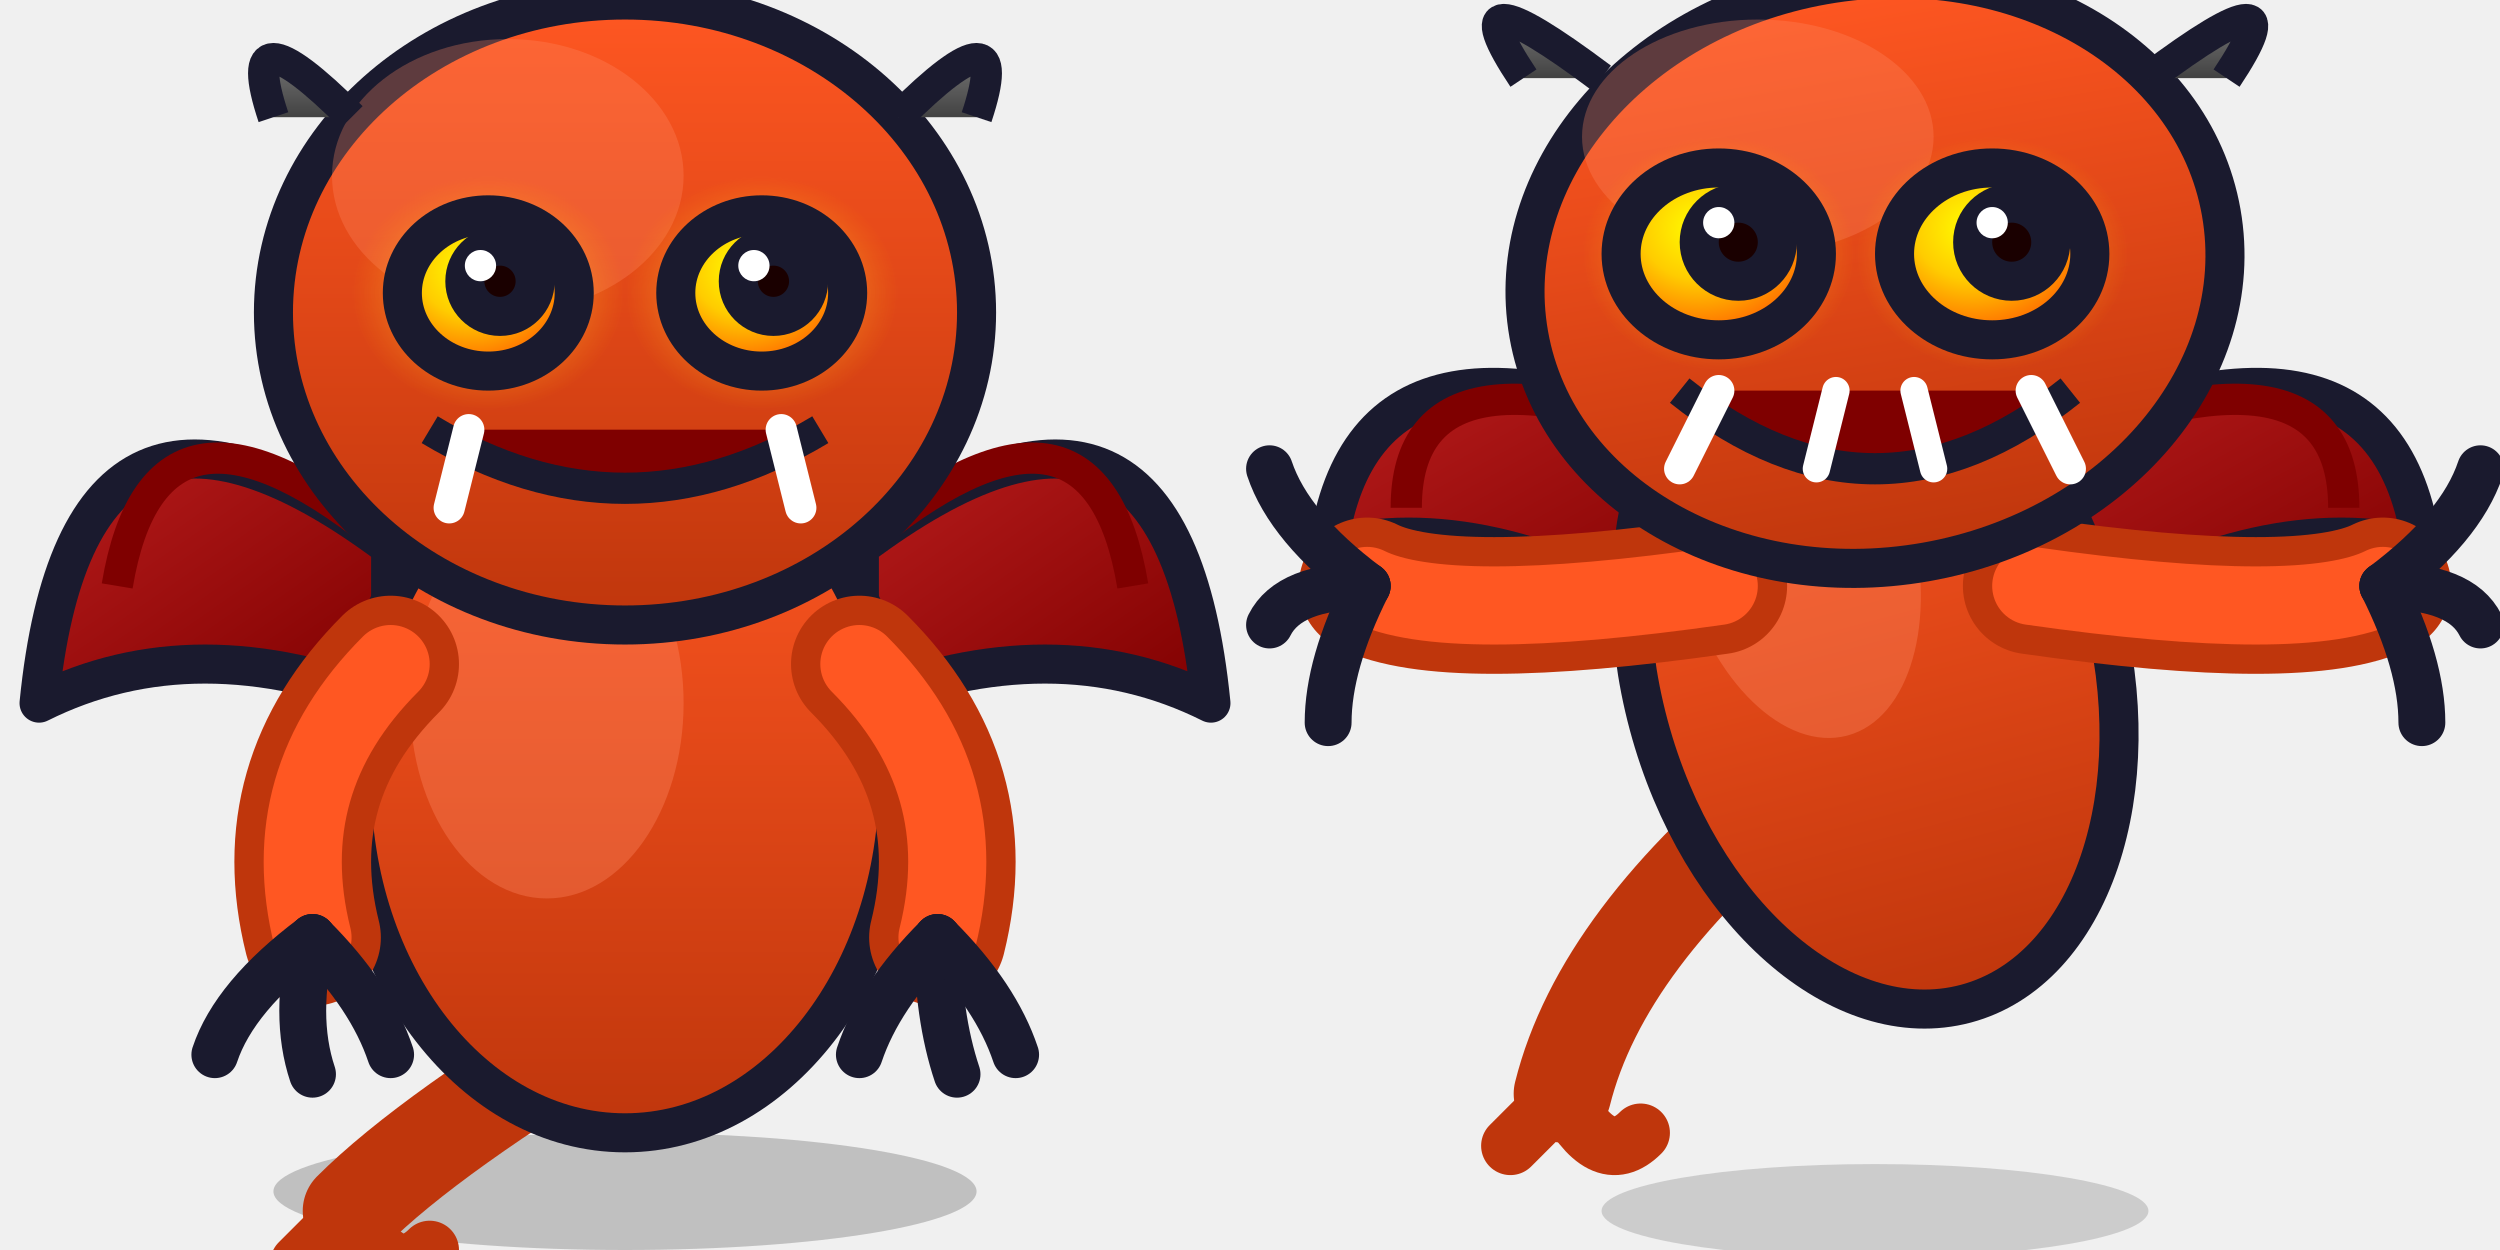
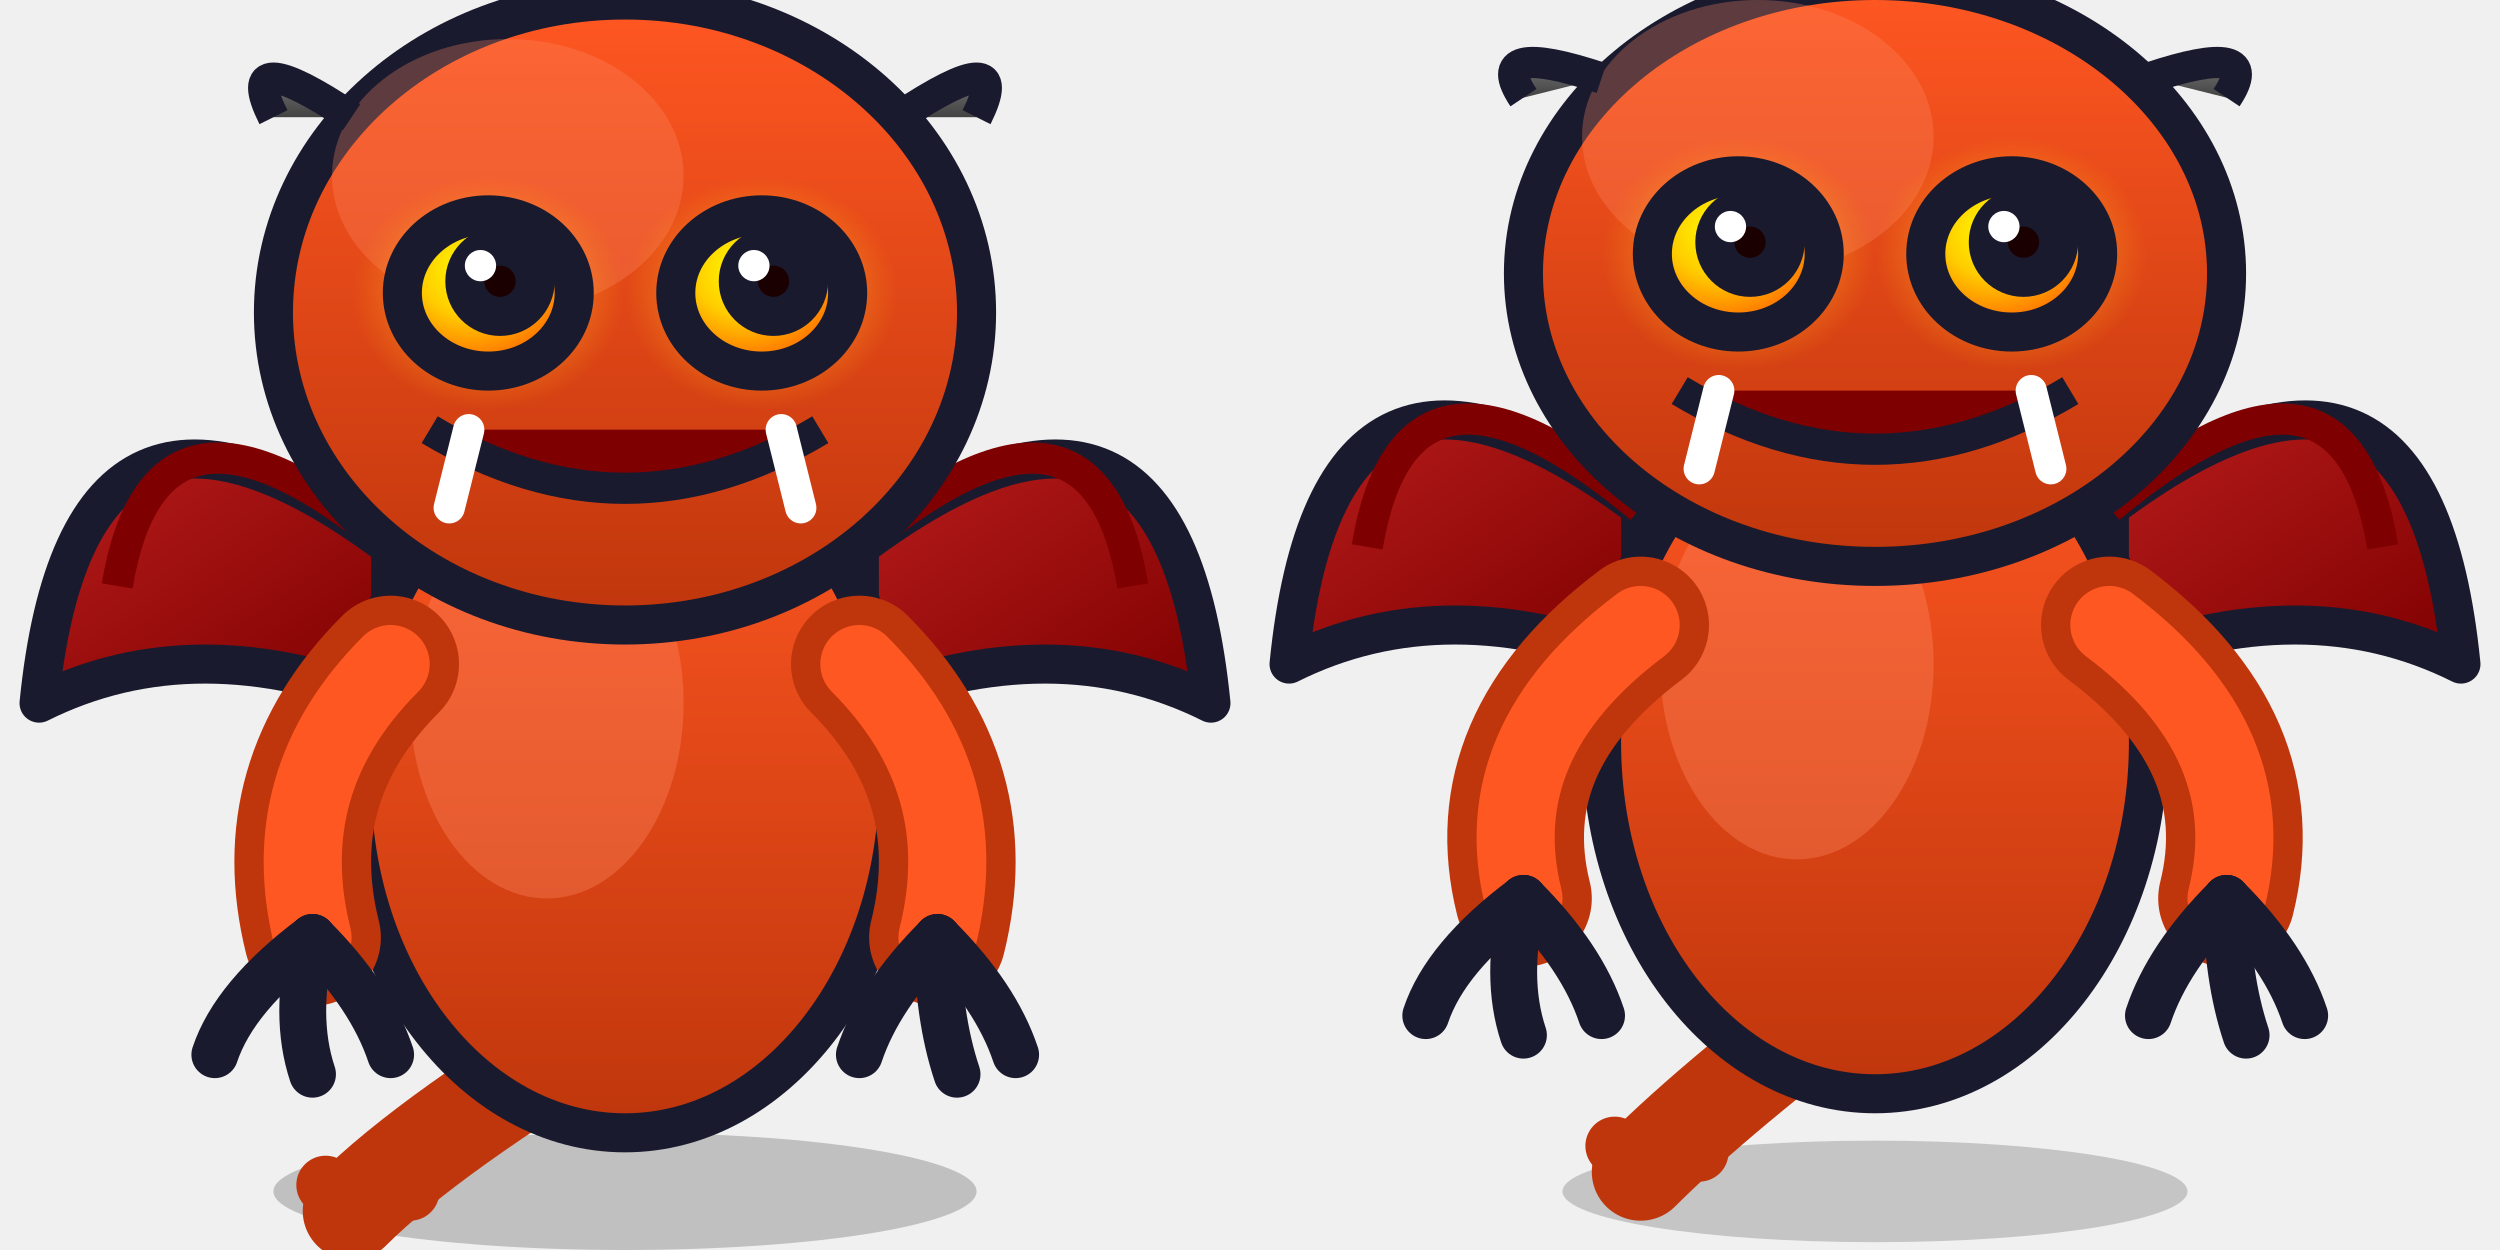
- <svg xmlns="http://www.w3.org/2000/svg" viewBox="0 0 64 32" width="64" height="32" shape-rendering="geometricPrecision">
+ <svg xmlns="http://www.w3.org/2000/svg" viewBox="0 0 64 32" width="256" height="128" shape-rendering="geometricPrecision">
  <defs>
    <linearGradient id="demon-body" x1="0" y1="0" x2="0" y2="1">
      <stop offset="0%" stop-color="#ff5722" />
      <stop offset="100%" stop-color="#bf360c" />
    </linearGradient>
    <linearGradient id="demon-wing" x1="0" y1="0" x2="1" y2="1">
      <stop offset="0%" stop-color="#b71c1c" />
      <stop offset="100%" stop-color="#7f0000" />
    </linearGradient>
    <radialGradient id="demon-eye" cx="0.4" cy="0.35" r="0.6">
      <stop offset="0%" stop-color="#ffff00" />
      <stop offset="50%" stop-color="#ffcc00" />
      <stop offset="100%" stop-color="#ff6f00" />
    </radialGradient>
    <radialGradient id="demon-glow" cx="0.5" cy="0.5" r="0.5">
      <stop offset="0%" stop-color="#ffff88" stop-opacity="0.9" />
      <stop offset="100%" stop-color="#ff9800" stop-opacity="0" />
    </radialGradient>
    <linearGradient id="demon-horn" x1="0" y1="1" x2="0" y2="0">
      <stop offset="0%" stop-color="#424242" />
      <stop offset="100%" stop-color="#757575" />
    </linearGradient>
  </defs>
  <g stroke="#1a1a2e" stroke-width="1" stroke-linejoin="round">
    <ellipse cx="16" cy="30.5" rx="9" ry="1.5" fill="#000" opacity="0.2" stroke="none" />
    <path d="M10,14 Q2,8 1,18 Q5,16 10,18Z" fill="url(#demon-wing)" />
    <path d="M10,14 Q4,9 3,15" stroke="#7f0000" stroke-width="0.8" fill="none" />
    <path d="M22,14 Q30,8 31,18 Q27,16 22,18Z" fill="url(#demon-wing)" />
    <path d="M22,14 Q28,9 29,15" stroke="#7f0000" stroke-width="0.8" fill="none" />
    <path d="M16,26 Q11,29 9,31" stroke="#bf360c" stroke-width="2.5" fill="none" stroke-linecap="round" />
-     <path d="M9,31 Q7,33 8,32" stroke="#bf360c" stroke-width="1.5" fill="none" stroke-linecap="round" />
-     <path d="M9,31 Q10,33 11,32" stroke="#bf360c" stroke-width="1.5" fill="none" stroke-linecap="round" />
+     <path d="M9,31 Q8,30 8.5,30.5" stroke="#bf360c" stroke-width="1.5" fill="none" stroke-linecap="round" />
+     <path d="M9,31 Q10,30 10.5,30.5" stroke="#bf360c" stroke-width="1.5" fill="none" stroke-linecap="round" />
    <ellipse cx="16" cy="20" rx="7" ry="9" fill="url(#demon-body)" />
    <ellipse cx="14" cy="18" rx="3.5" ry="5" fill="#ff8a65" opacity="0.35" stroke="none" />
    <path d="M10,17 Q7,20 8,24" stroke="#bf360c" stroke-width="3.5" fill="none" stroke-linecap="round" />
    <path d="M10,17 Q7,20 8,24" stroke="#ff5722" stroke-width="2" fill="none" stroke-linecap="round" />
    <path d="M22,17 Q25,20 24,24" stroke="#bf360c" stroke-width="3.5" fill="none" stroke-linecap="round" />
    <path d="M22,17 Q25,20 24,24" stroke="#ff5722" stroke-width="2" fill="none" stroke-linecap="round" />
    <path d="M8,24 Q6,25.5 5.5,27" stroke="#1a1a2e" stroke-width="1.2" fill="none" stroke-linecap="round" />
    <path d="M8,24 Q7.5,26 8,27.5" stroke="#1a1a2e" stroke-width="1.2" fill="none" stroke-linecap="round" />
    <path d="M8,24 Q9.5,25.5 10,27" stroke="#1a1a2e" stroke-width="1.2" fill="none" stroke-linecap="round" />
    <path d="M24,24 Q22.5,25.5 22,27" stroke="#1a1a2e" stroke-width="1.2" fill="none" stroke-linecap="round" />
    <path d="M24,24 Q24,26 24.5,27.5" stroke="#1a1a2e" stroke-width="1.2" fill="none" stroke-linecap="round" />
    <path d="M24,24 Q25.5,25.5 26,27" stroke="#1a1a2e" stroke-width="1.2" fill="none" stroke-linecap="round" />
    <rect x="13" y="9" width="6" height="6" rx="2" fill="url(#demon-body)" />
    <ellipse cx="16" cy="8" rx="9" ry="8" fill="url(#demon-body)" />
    <ellipse cx="13" cy="4.5" rx="4.5" ry="3.5" fill="#ff8a65" opacity="0.3" stroke="none" />
-     <path d="M9,3 Q6,0 7,3" fill="url(#demon-horn)" stroke="#1a1a2e" stroke-width="0.8" />
-     <path d="M23,3 Q26,0 25,3" fill="url(#demon-horn)" stroke="#1a1a2e" stroke-width="0.8" />
+     <path d="M9,3 Q6,1 7,3" fill="url(#demon-horn)" stroke="#1a1a2e" stroke-width="0.8" />
+     <path d="M23,3 Q26,1 25,3" fill="url(#demon-horn)" stroke="#1a1a2e" stroke-width="0.8" />
    <ellipse cx="12.5" cy="7.5" rx="3.5" ry="3" fill="url(#demon-glow)" stroke="none" />
    <ellipse cx="19.5" cy="7.5" rx="3.5" ry="3" fill="url(#demon-glow)" stroke="none" />
    <ellipse cx="12.5" cy="7.5" rx="2.2" ry="2" fill="url(#demon-eye)" />
    <circle cx="12.8" cy="7.2" r="0.9" fill="#1a0000" />
    <circle cx="12.3" cy="6.8" r="0.4" fill="#fff" stroke="none" />
    <ellipse cx="19.5" cy="7.5" rx="2.2" ry="2" fill="url(#demon-eye)" />
    <circle cx="19.8" cy="7.2" r="0.9" fill="#1a0000" />
    <circle cx="19.3" cy="6.8" r="0.4" fill="#fff" stroke="none" />
    <path d="M11,11 Q16,14 21,11" fill="#7f0000" stroke="#1a1a2e" stroke-width="0.8" />
    <path d="M12,11 L11.5,13" stroke="#fff" stroke-width="0.8" fill="none" stroke-linecap="round" />
    <path d="M20,11 L20.5,13" stroke="#fff" stroke-width="0.8" fill="none" stroke-linecap="round" />
  </g>
  <g transform="translate(32,0)" stroke="#1a1a2e" stroke-width="1" stroke-linejoin="round">
-     <ellipse cx="16" cy="31" rx="7" ry="1.2" fill="#000" opacity="0.15" stroke="none" />
-     <path d="M13,12 Q3,7 2,14 Q6,13 11,16Z" fill="url(#demon-wing)" />
-     <path d="M13,12 Q4,8 4,13" stroke="#7f0000" stroke-width="0.8" fill="none" />
-     <path d="M19,12 Q29,7 30,14 Q26,13 21,16Z" fill="url(#demon-wing)" />
-     <path d="M19,12 Q28,8 28,13" stroke="#7f0000" stroke-width="0.8" fill="none" />
-     <path d="M14,20 Q9,24 8,28" stroke="#bf360c" stroke-width="2.5" fill="none" stroke-linecap="round" />
-     <path d="M8,28 Q6,30 7,29" stroke="#bf360c" stroke-width="1.5" fill="none" stroke-linecap="round" />
-     <path d="M8,28 Q9,30 10,29" stroke="#bf360c" stroke-width="1.5" fill="none" stroke-linecap="round" />
-     <ellipse cx="16" cy="17" rx="6" ry="9" fill="url(#demon-body)" transform="rotate(-15,16,17)" />
-     <ellipse cx="14" cy="14" rx="3" ry="5" fill="#ff8a65" opacity="0.35" stroke="none" transform="rotate(-15,14,14)" />
-     <path d="M12,15 Q5,16 3,15" stroke="#bf360c" stroke-width="3.5" fill="none" stroke-linecap="round" />
-     <path d="M12,15 Q5,16 3,15" stroke="#ff5722" stroke-width="2" fill="none" stroke-linecap="round" />
-     <path d="M20,15 Q27,16 29,15" stroke="#bf360c" stroke-width="3.5" fill="none" stroke-linecap="round" />
-     <path d="M20,15 Q27,16 29,15" stroke="#ff5722" stroke-width="2" fill="none" stroke-linecap="round" />
-     <path d="M3,15 Q1,13.5 0.5,12" stroke="#1a1a2e" stroke-width="1.2" fill="none" stroke-linecap="round" />
-     <path d="M3,15 Q1,15 0.5,16" stroke="#1a1a2e" stroke-width="1.2" fill="none" stroke-linecap="round" />
-     <path d="M3,15 Q2,17 2,18.5" stroke="#1a1a2e" stroke-width="1.2" fill="none" stroke-linecap="round" />
-     <path d="M29,15 Q31,13.5 31.5,12" stroke="#1a1a2e" stroke-width="1.2" fill="none" stroke-linecap="round" />
-     <path d="M29,15 Q31,15 31.5,16" stroke="#1a1a2e" stroke-width="1.2" fill="none" stroke-linecap="round" />
-     <path d="M29,15 Q30,17 30,18.5" stroke="#1a1a2e" stroke-width="1.2" fill="none" stroke-linecap="round" />
-     <rect x="13" y="7" width="6" height="6" rx="2" fill="url(#demon-body)" transform="rotate(-10,16,10)" />
-     <ellipse cx="16" cy="7" rx="9" ry="7.5" fill="url(#demon-body)" transform="rotate(-10,16,7)" />
-     <ellipse cx="13" cy="3.5" rx="4.5" ry="3" fill="#ff8a65" opacity="0.3" stroke="none" />
-     <path d="M9,2 Q5,-1 7,2" fill="url(#demon-horn)" stroke="#1a1a2e" stroke-width="0.8" />
-     <path d="M23,2 Q27,-1 25,2" fill="url(#demon-horn)" stroke="#1a1a2e" stroke-width="0.8" />
-     <ellipse cx="12" cy="6.5" rx="3.5" ry="3" fill="url(#demon-glow)" stroke="none" />
-     <ellipse cx="19" cy="6.5" rx="3.5" ry="3" fill="url(#demon-glow)" stroke="none" />
-     <ellipse cx="12" cy="6.5" rx="2.5" ry="2.2" fill="url(#demon-eye)" />
-     <circle cx="12.5" cy="6.2" r="1" fill="#1a0000" />
-     <circle cx="12" cy="5.7" r="0.4" fill="#fff" stroke="none" />
-     <ellipse cx="19" cy="6.5" rx="2.5" ry="2.2" fill="url(#demon-eye)" />
-     <circle cx="19.5" cy="6.2" r="1" fill="#1a0000" />
-     <circle cx="19" cy="5.7" r="0.4" fill="#fff" stroke="none" />
-     <path d="M11,10 Q16,14 21,10" fill="#7f0000" stroke="#1a1a2e" stroke-width="0.8" />
-     <path d="M12,10 L11,12" stroke="#fff" stroke-width="0.8" fill="none" stroke-linecap="round" />
-     <path d="M20,10 L21,12" stroke="#fff" stroke-width="0.8" fill="none" stroke-linecap="round" />
-     <path d="M15,10 L14.5,12" stroke="#fff" stroke-width="0.7" fill="none" stroke-linecap="round" />
-     <path d="M17,10 L17.5,12" stroke="#fff" stroke-width="0.7" fill="none" stroke-linecap="round" />
+     <ellipse cx="16" cy="30.5" rx="8" ry="1.3" fill="#000" opacity="0.18" stroke="none" />
+     <path d="M10,13 Q2,7 1,17 Q5,15 10,17Z" fill="url(#demon-wing)" />
+     <path d="M10,13 Q4,8 3,14" stroke="#7f0000" stroke-width="0.8" fill="none" />
+     <path d="M22,13 Q30,7 31,17 Q27,15 22,17Z" fill="url(#demon-wing)" />
+     <path d="M22,13 Q28,8 29,14" stroke="#7f0000" stroke-width="0.8" fill="none" />
+     <path d="M16,25 Q12,28 10,30" stroke="#bf360c" stroke-width="2.5" fill="none" stroke-linecap="round" />
+     <path d="M10,30 Q9,29 9.5,29.5" stroke="#bf360c" stroke-width="1.5" fill="none" stroke-linecap="round" />
+     <path d="M10,30 Q11,29 11.5,29.5" stroke="#bf360c" stroke-width="1.5" fill="none" stroke-linecap="round" />
+     <ellipse cx="16" cy="19" rx="7" ry="9" fill="url(#demon-body)" />
+     <ellipse cx="14" cy="17" rx="3.5" ry="5" fill="#ff8a65" opacity="0.35" stroke="none" />
+     <path d="M10,16 Q6,19 7,23" stroke="#bf360c" stroke-width="3.5" fill="none" stroke-linecap="round" />
+     <path d="M10,16 Q6,19 7,23" stroke="#ff5722" stroke-width="2" fill="none" stroke-linecap="round" />
+     <path d="M22,16 Q26,19 25,23" stroke="#bf360c" stroke-width="3.5" fill="none" stroke-linecap="round" />
+     <path d="M22,16 Q26,19 25,23" stroke="#ff5722" stroke-width="2" fill="none" stroke-linecap="round" />
+     <path d="M7,23 Q5,24.5 4.5,26" stroke="#1a1a2e" stroke-width="1.2" fill="none" stroke-linecap="round" />
+     <path d="M7,23 Q6.5,25 7,26.5" stroke="#1a1a2e" stroke-width="1.2" fill="none" stroke-linecap="round" />
+     <path d="M7,23 Q8.5,24.5 9,26" stroke="#1a1a2e" stroke-width="1.2" fill="none" stroke-linecap="round" />
+     <path d="M25,23 Q23.5,24.5 23,26" stroke="#1a1a2e" stroke-width="1.2" fill="none" stroke-linecap="round" />
+     <path d="M25,23 Q25,25 25.5,26.5" stroke="#1a1a2e" stroke-width="1.2" fill="none" stroke-linecap="round" />
+     <path d="M25,23 Q26.5,24.5 27,26" stroke="#1a1a2e" stroke-width="1.2" fill="none" stroke-linecap="round" />
+     <rect x="13" y="8" width="6" height="6" rx="2" fill="url(#demon-body)" />
+     <ellipse cx="16" cy="7" rx="9" ry="7.5" fill="url(#demon-body)" />
+     <ellipse cx="13" cy="3.5" rx="4.5" ry="3.5" fill="#ff8a65" opacity="0.3" stroke="none" />
+     <path d="M9,2 Q6,1 7,2.5" fill="url(#demon-horn)" stroke="#1a1a2e" stroke-width="0.8" />
+     <path d="M23,2 Q26,1 25,2.5" fill="url(#demon-horn)" stroke="#1a1a2e" stroke-width="0.8" />
+     <ellipse cx="12.5" cy="6.5" rx="3.5" ry="3" fill="url(#demon-glow)" stroke="none" />
+     <ellipse cx="19.5" cy="6.5" rx="3.5" ry="3" fill="url(#demon-glow)" stroke="none" />
+     <ellipse cx="12.5" cy="6.5" rx="2.2" ry="2" fill="url(#demon-eye)" />
+     <circle cx="12.8" cy="6.2" r="0.9" fill="#1a0000" />
+     <circle cx="12.3" cy="5.8" r="0.4" fill="#fff" stroke="none" />
+     <ellipse cx="19.5" cy="6.5" rx="2.2" ry="2" fill="url(#demon-eye)" />
+     <circle cx="19.8" cy="6.2" r="0.9" fill="#1a0000" />
+     <circle cx="19.3" cy="5.8" r="0.4" fill="#fff" stroke="none" />
+     <path d="M11,10 Q16,13 21,10" fill="#7f0000" stroke="#1a1a2e" stroke-width="0.8" />
+     <path d="M12,10 L11.5,12" stroke="#fff" stroke-width="0.8" fill="none" stroke-linecap="round" />
+     <path d="M20,10 L20.5,12" stroke="#fff" stroke-width="0.8" fill="none" stroke-linecap="round" />
  </g>
</svg>
